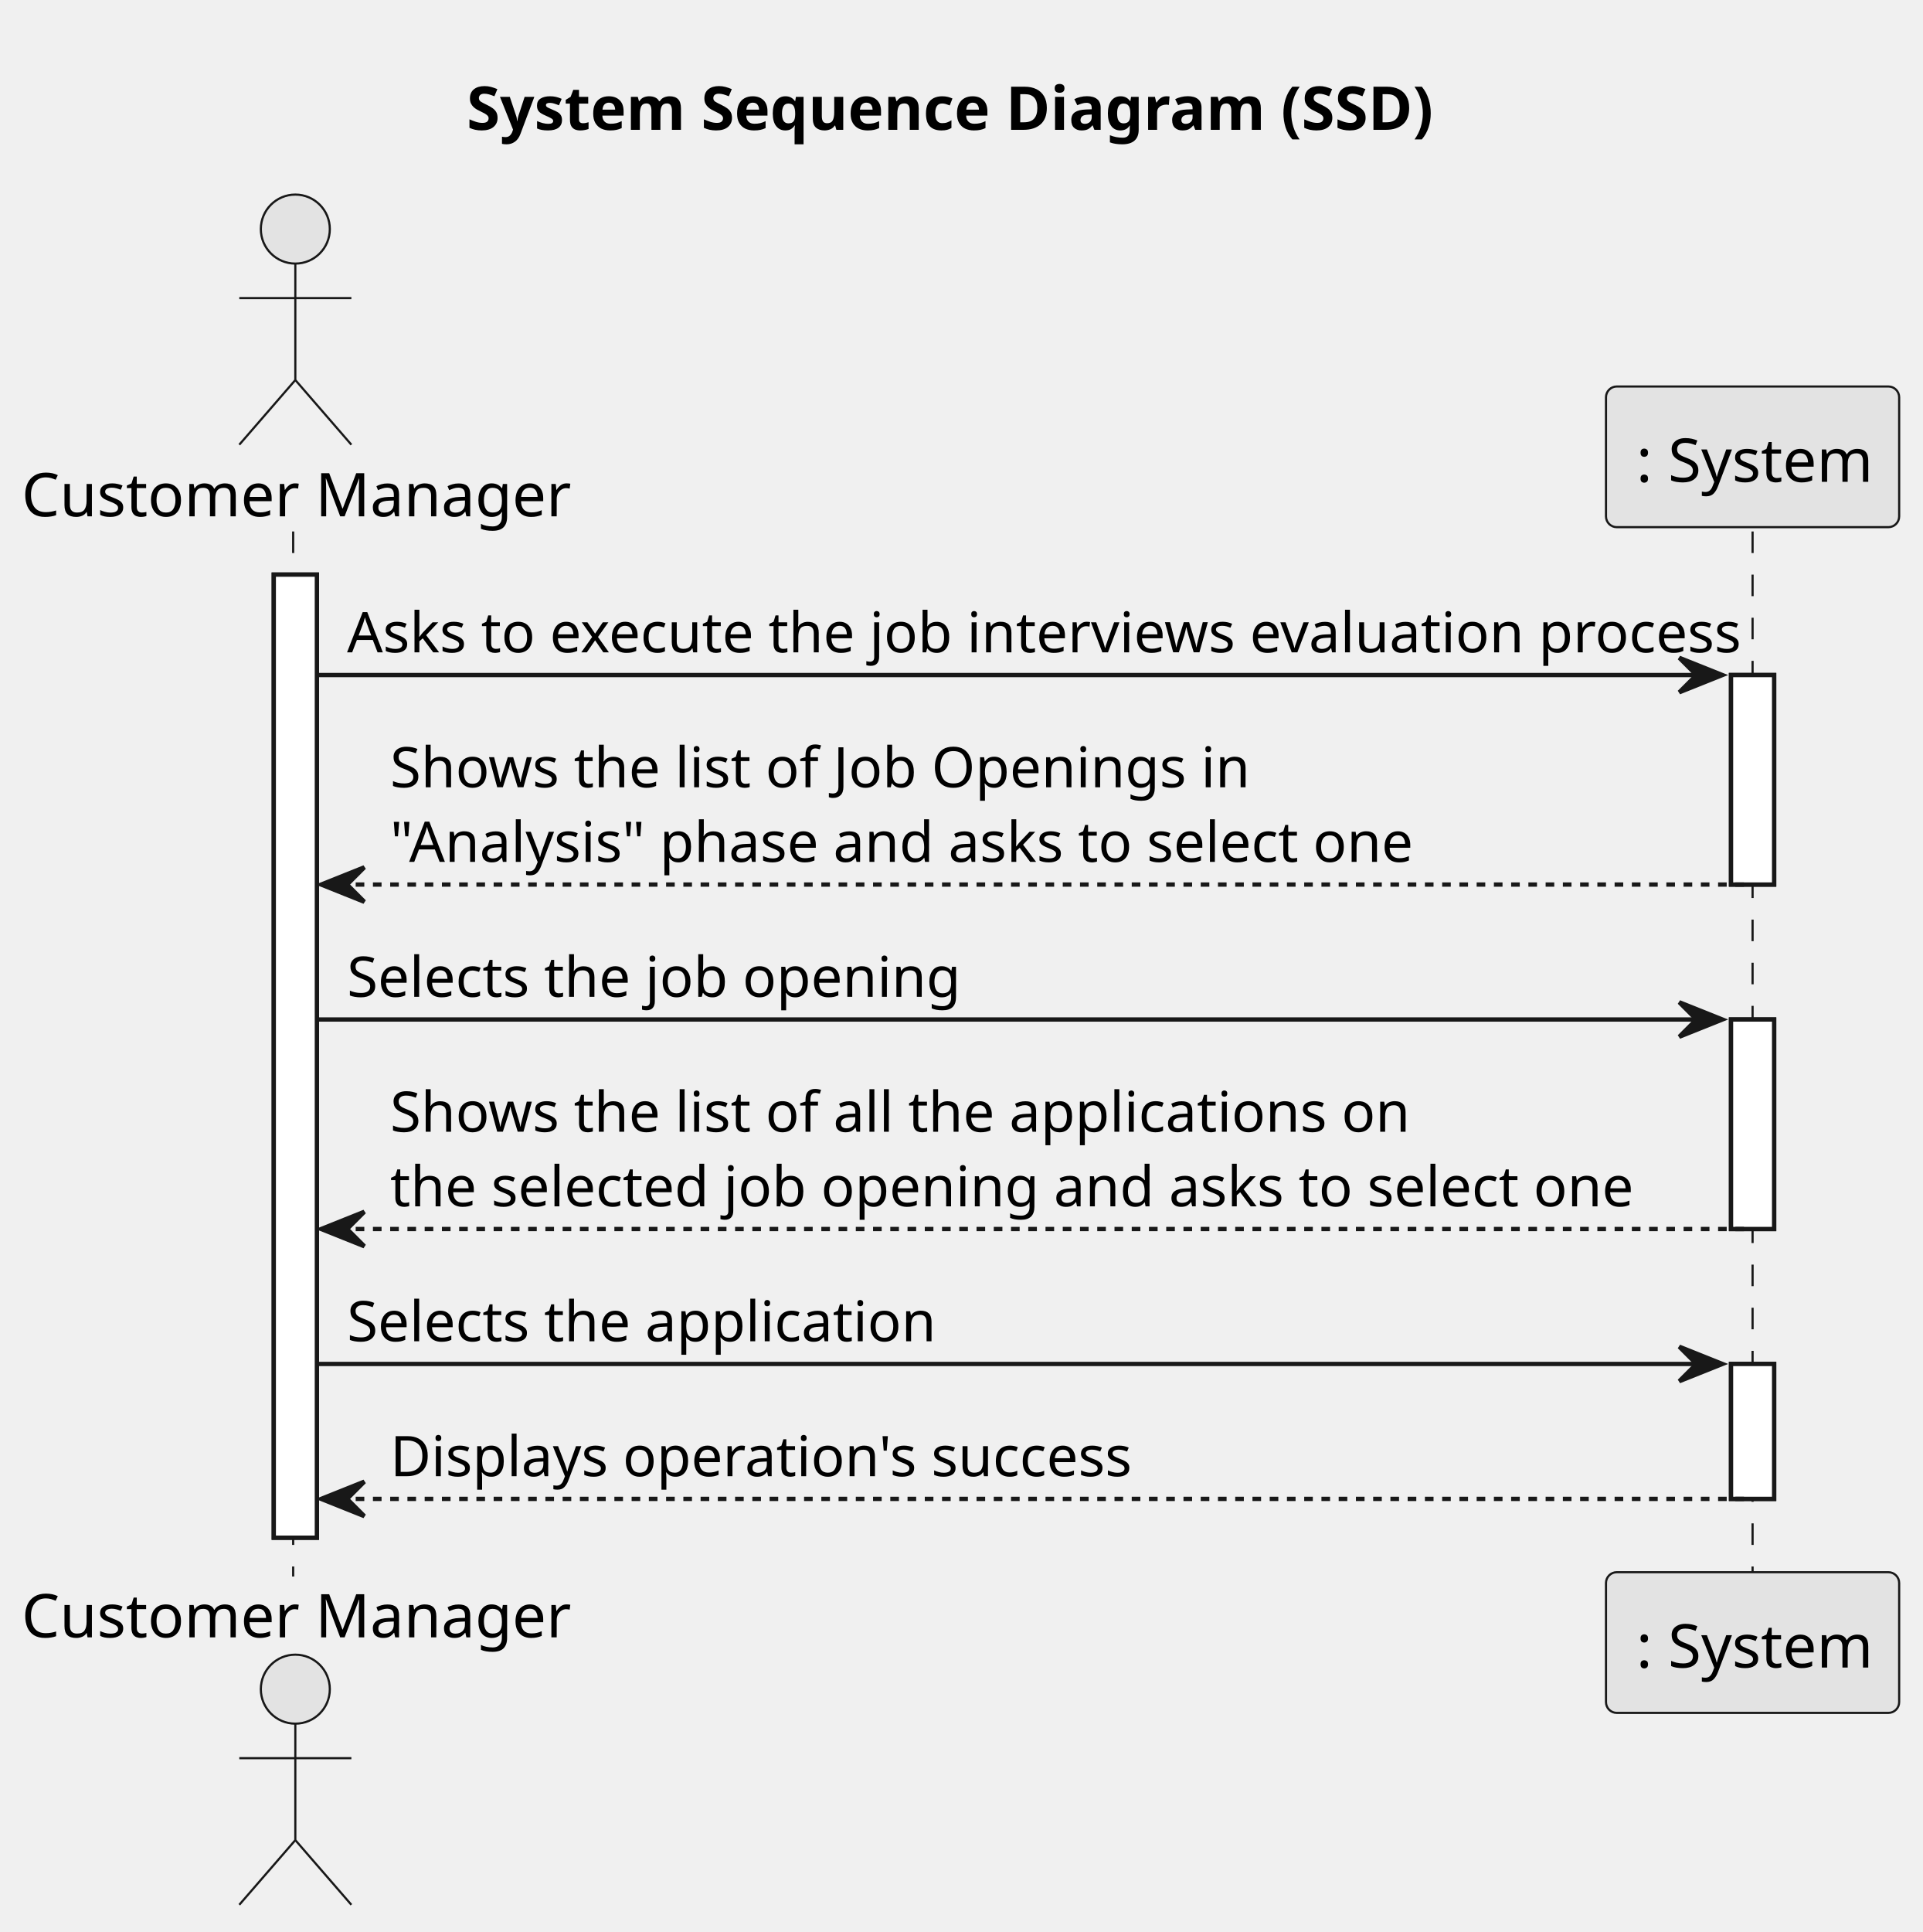
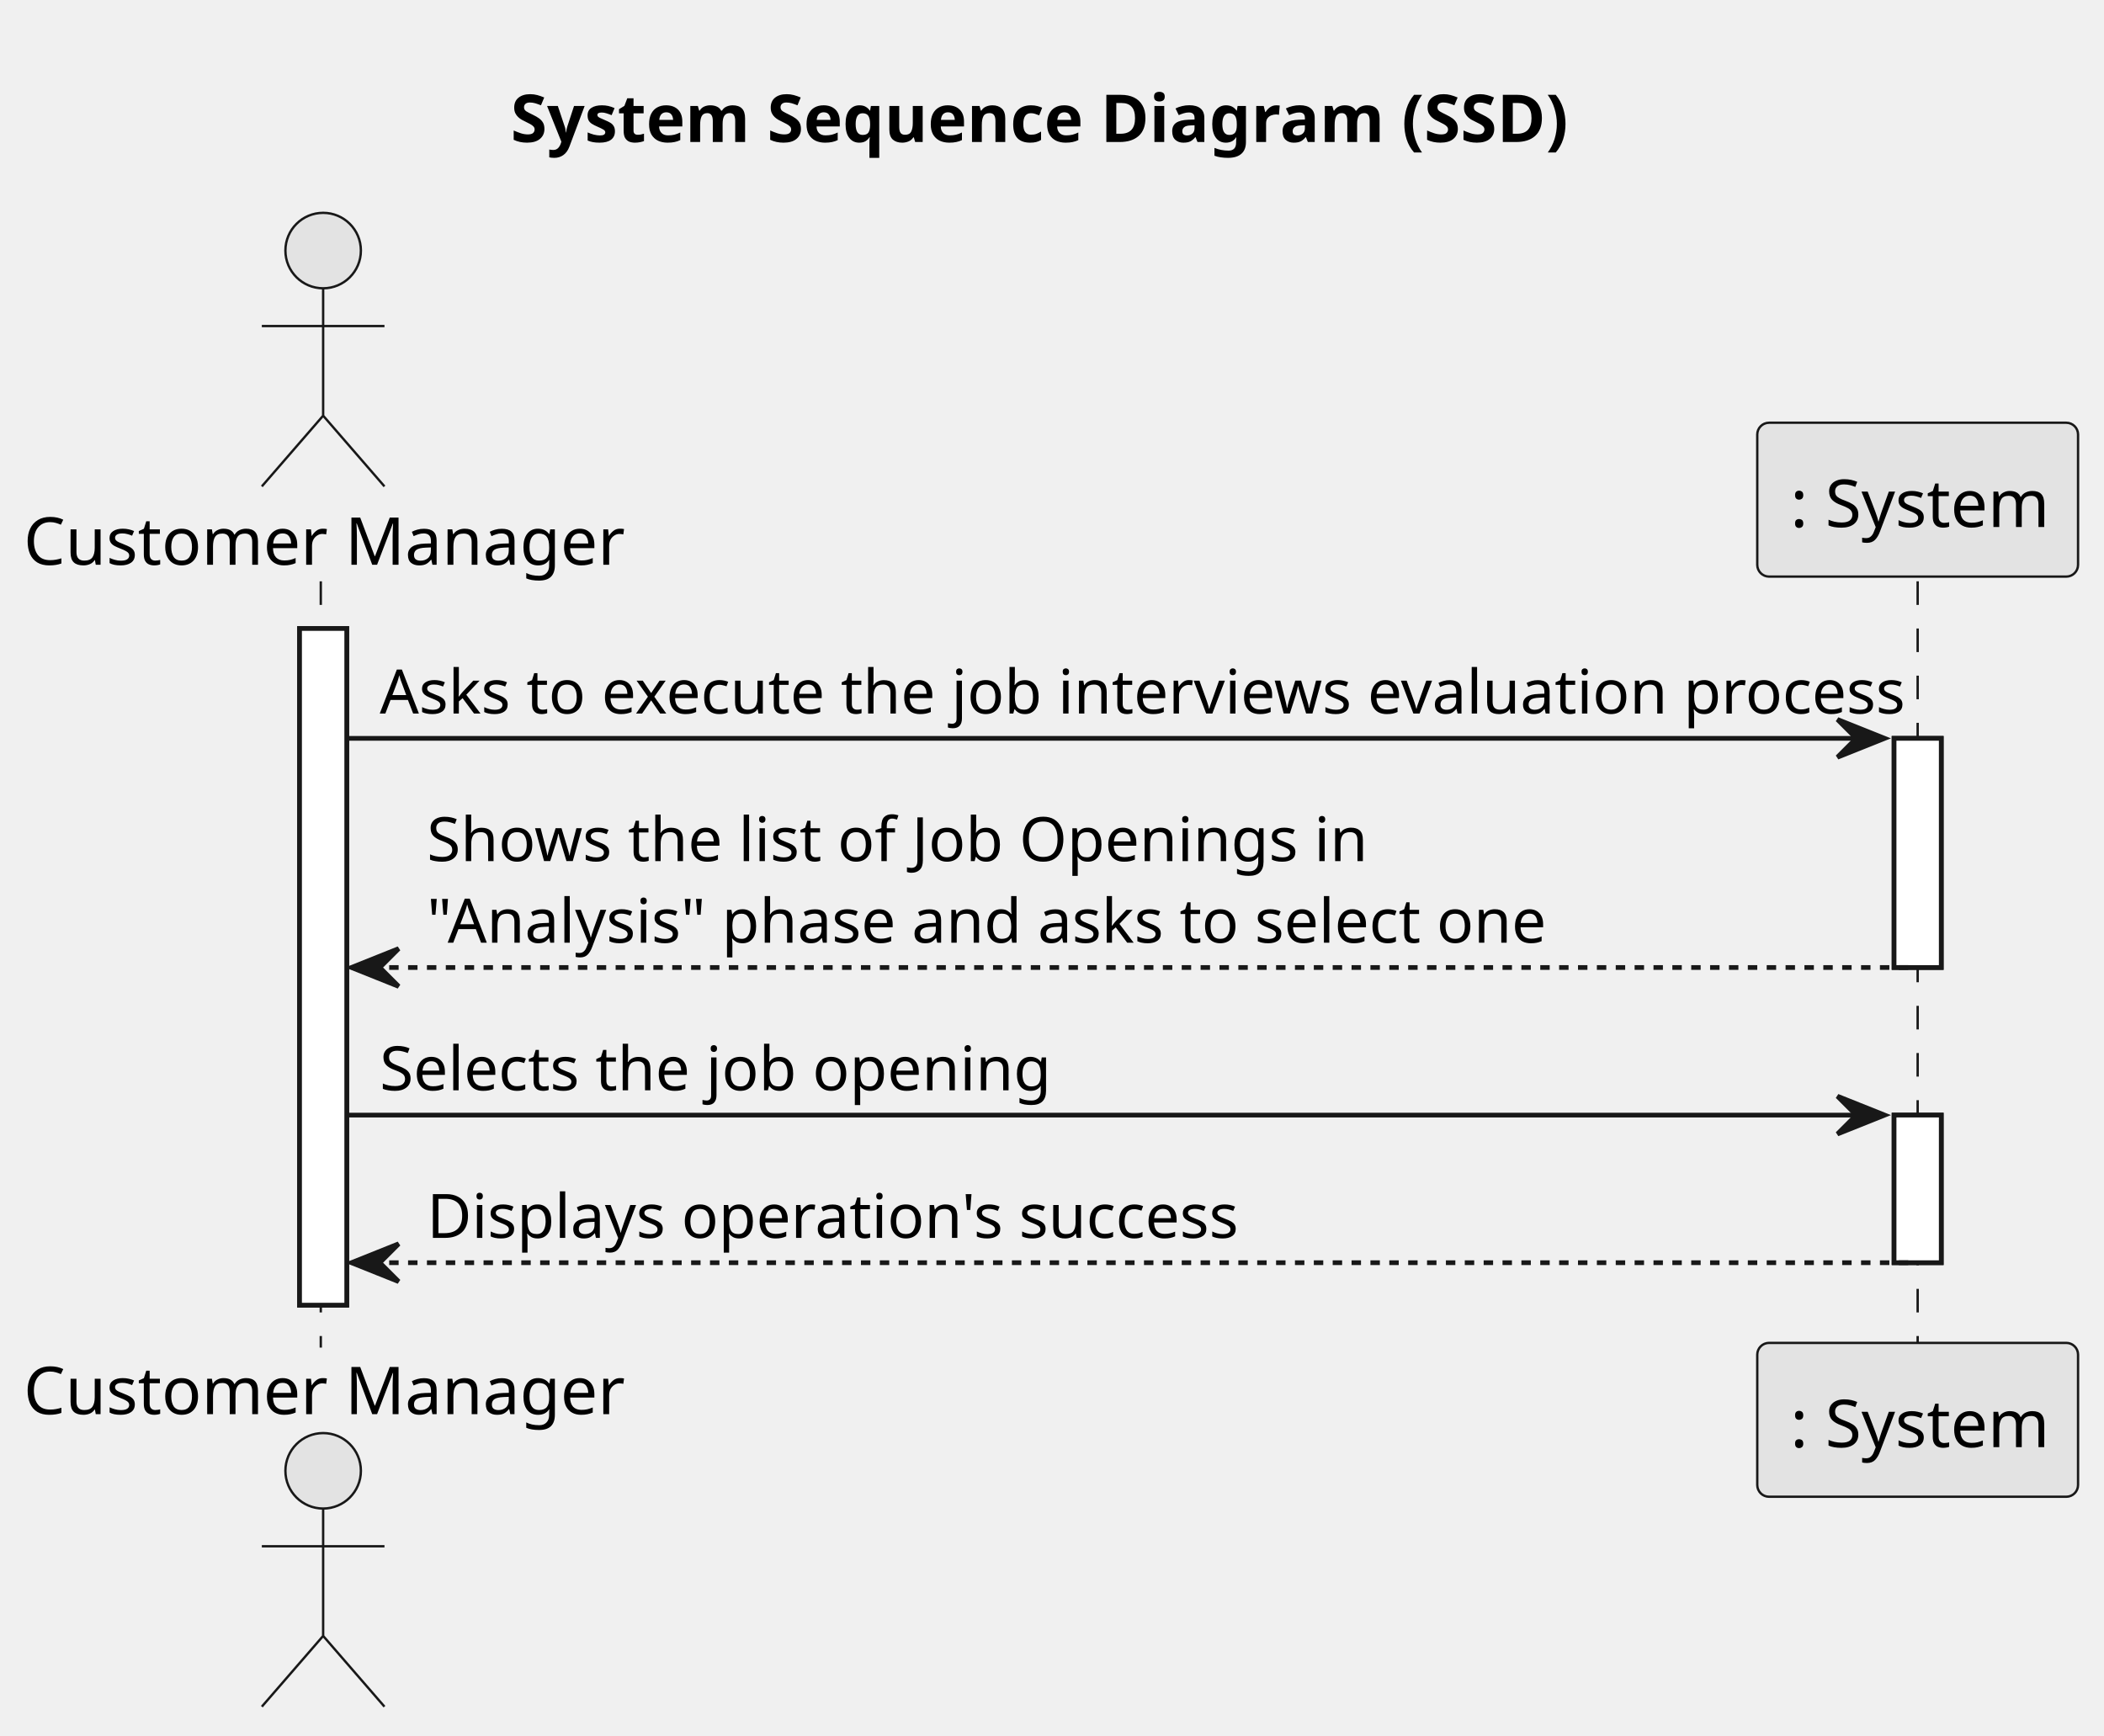
- <svg xmlns="http://www.w3.org/2000/svg" contentStyleType="text/css" height="448px" preserveAspectRatio="none" style="width:446px;height:448px;background:#FFFFFF;" version="1.1" viewBox="0 0 446 448" width="446px" zoomAndPan="magnify">
+ <svg xmlns="http://www.w3.org/2000/svg" contentStyleType="text/css" height="368px" preserveAspectRatio="none" style="width:446px;height:368px;background:#FFFFFF;" version="1.1" viewBox="0 0 446 368" width="446px" zoomAndPan="magnify">
  <defs />
  <g>
    <text fill="#000000" font-family="sans-serif" font-size="14" font-weight="bold" lengthAdjust="spacing" textLength="228" x="108.25" y="30.107">System Sequence Diagram (SSD)</text>
-     <rect fill="#FFFFFF" height="223.328" style="stroke:#181818;stroke-width:1.0;" width="10" x="63.5" y="133.242" />
+     <rect fill="#FFFFFF" height="143.455" style="stroke:#181818;stroke-width:1.0;" width="10" x="63.5" y="133.242" />
    <rect fill="#FFFFFF" height="48.582" style="stroke:#181818;stroke-width:1.0;" width="10" x="401.5" y="156.533" />
-     <rect fill="#FFFFFF" height="48.582" style="stroke:#181818;stroke-width:1.0;" width="10" x="401.5" y="236.406" />
-     <rect fill="#FFFFFF" height="31.291" style="stroke:#181818;stroke-width:1.0;" width="10" x="401.5" y="316.279" />
-     <line style="stroke:#181818;stroke-width:0.5;stroke-dasharray:5.0,5.0;" x1="68" x2="68" y1="123.242" y2="365.57" />
-     <line style="stroke:#181818;stroke-width:0.5;stroke-dasharray:5.0,5.0;" x1="406.5" x2="406.5" y1="123.242" y2="365.57" />
+     <rect fill="#FFFFFF" height="31.291" style="stroke:#181818;stroke-width:1.0;" width="10" x="401.5" y="236.406" />
+     <line style="stroke:#181818;stroke-width:0.5;stroke-dasharray:5.0,5.0;" x1="68" x2="68" y1="123.242" y2="285.697" />
+     <line style="stroke:#181818;stroke-width:0.5;stroke-dasharray:5.0,5.0;" x1="406.5" x2="406.5" y1="123.242" y2="285.697" />
    <text fill="#000000" font-family="sans-serif" font-size="14" lengthAdjust="spacing" textLength="121" x="5" y="119.728">Customer Manager</text>
    <ellipse cx="68.5" cy="53.121" fill="#E3E3E3" rx="8" ry="8" style="stroke:#181818;stroke-width:0.5;" />
    <path d="M68.5,61.121 L68.5,88.121 M55.5,69.121 L81.5,69.121 M68.5,88.121 L55.5,103.121 M68.5,88.121 L81.5,103.121 " fill="none" style="stroke:#181818;stroke-width:0.5;" />
-     <text fill="#000000" font-family="sans-serif" font-size="14" lengthAdjust="spacing" textLength="121" x="5" y="379.678">Customer Manager</text>
-     <ellipse cx="68.5" cy="391.691" fill="#E3E3E3" rx="8" ry="8" style="stroke:#181818;stroke-width:0.5;" />
-     <path d="M68.5,399.691 L68.5,426.691 M55.5,407.691 L81.5,407.691 M68.5,426.691 L55.5,441.691 M68.5,426.691 L81.5,441.691 " fill="none" style="stroke:#181818;stroke-width:0.5;" />
+     <text fill="#000000" font-family="sans-serif" font-size="14" lengthAdjust="spacing" textLength="121" x="5" y="299.805">Customer Manager</text>
+     <ellipse cx="68.5" cy="311.818" fill="#E3E3E3" rx="8" ry="8" style="stroke:#181818;stroke-width:0.5;" />
+     <path d="M68.5,319.818 L68.5,346.818 M55.5,327.818 L81.5,327.818 M68.5,346.818 L55.5,361.818 M68.5,346.818 L81.5,361.818 " fill="none" style="stroke:#181818;stroke-width:0.5;" />
    <rect fill="#E3E3E3" height="32.621" rx="2.5" ry="2.5" style="stroke:#181818;stroke-width:0.5;" width="68" x="372.5" y="89.621" />
    <text fill="#000000" font-family="sans-serif" font-size="14" lengthAdjust="spacing" textLength="54" x="379.5" y="111.728">: System</text>
-     <rect fill="#E3E3E3" height="32.621" rx="2.5" ry="2.5" style="stroke:#181818;stroke-width:0.5;" width="68" x="372.5" y="364.57" />
-     <text fill="#000000" font-family="sans-serif" font-size="14" lengthAdjust="spacing" textLength="54" x="379.5" y="386.678">: System</text>
-     <rect fill="#FFFFFF" height="223.328" style="stroke:#181818;stroke-width:1.0;" width="10" x="63.5" y="133.242" />
+     <rect fill="#E3E3E3" height="32.621" rx="2.5" ry="2.5" style="stroke:#181818;stroke-width:0.5;" width="68" x="372.5" y="284.697" />
+     <text fill="#000000" font-family="sans-serif" font-size="14" lengthAdjust="spacing" textLength="54" x="379.5" y="306.805">: System</text>
+     <rect fill="#FFFFFF" height="143.455" style="stroke:#181818;stroke-width:1.0;" width="10" x="63.5" y="133.242" />
    <rect fill="#FFFFFF" height="48.582" style="stroke:#181818;stroke-width:1.0;" width="10" x="401.5" y="156.533" />
-     <rect fill="#FFFFFF" height="48.582" style="stroke:#181818;stroke-width:1.0;" width="10" x="401.5" y="236.406" />
-     <rect fill="#FFFFFF" height="31.291" style="stroke:#181818;stroke-width:1.0;" width="10" x="401.5" y="316.279" />
+     <rect fill="#FFFFFF" height="31.291" style="stroke:#181818;stroke-width:1.0;" width="10" x="401.5" y="236.406" />
    <polygon fill="#181818" points="389.5,152.533,399.5,156.533,389.5,160.533,393.5,156.533" style="stroke:#181818;stroke-width:1.0;" />
    <line style="stroke:#181818;stroke-width:1.0;" x1="73.5" x2="395.5" y1="156.533" y2="156.533" />
    <text fill="#000000" font-family="sans-serif" font-size="13" lengthAdjust="spacing" textLength="309" x="80.5" y="151.27">Asks to execute the job interviews evaluation process</text>
    <polygon fill="#181818" points="84.5,201.115,74.5,205.115,84.5,209.115,80.5,205.115" style="stroke:#181818;stroke-width:1.0;" />
    <line style="stroke:#181818;stroke-width:1.0;stroke-dasharray:2.0,2.0;" x1="78.5" x2="405.5" y1="205.115" y2="205.115" />
    <text fill="#000000" font-family="sans-serif" font-size="13" lengthAdjust="spacing" textLength="193" x="90.5" y="182.561">Shows the list of Job Openings in</text>
    <text fill="#000000" font-family="sans-serif" font-size="13" lengthAdjust="spacing" textLength="235" x="90.5" y="199.852">"Analysis" phase and asks to select one</text>
    <polygon fill="#181818" points="389.5,232.406,399.5,236.406,389.5,240.406,393.5,236.406" style="stroke:#181818;stroke-width:1.0;" />
    <line style="stroke:#181818;stroke-width:1.0;" x1="73.5" x2="395.5" y1="236.406" y2="236.406" />
    <text fill="#000000" font-family="sans-serif" font-size="13" lengthAdjust="spacing" textLength="136" x="80.5" y="231.144">Selects the job opening</text>
-     <polygon fill="#181818" points="84.5,280.988,74.5,284.988,84.5,288.988,80.5,284.988" style="stroke:#181818;stroke-width:1.0;" />
-     <line style="stroke:#181818;stroke-width:1.0;stroke-dasharray:2.0,2.0;" x1="78.5" x2="405.5" y1="284.988" y2="284.988" />
-     <text fill="#000000" font-family="sans-serif" font-size="13" lengthAdjust="spacing" textLength="226" x="90.5" y="262.435">Shows the list of all the applications on</text>
-     <text fill="#000000" font-family="sans-serif" font-size="13" lengthAdjust="spacing" textLength="277" x="90.5" y="279.726">the selected job opening and asks to select one</text>
-     <polygon fill="#181818" points="389.5,312.279,399.5,316.279,389.5,320.279,393.5,316.279" style="stroke:#181818;stroke-width:1.0;" />
-     <line style="stroke:#181818;stroke-width:1.0;" x1="73.5" x2="395.5" y1="316.279" y2="316.279" />
-     <text fill="#000000" font-family="sans-serif" font-size="13" lengthAdjust="spacing" textLength="132" x="80.5" y="311.017">Selects the application</text>
-     <polygon fill="#181818" points="84.5,343.57,74.5,347.57,84.5,351.57,80.5,347.57" style="stroke:#181818;stroke-width:1.0;" />
-     <line style="stroke:#181818;stroke-width:1.0;stroke-dasharray:2.0,2.0;" x1="78.5" x2="405.5" y1="347.57" y2="347.57" />
-     <text fill="#000000" font-family="sans-serif" font-size="13" lengthAdjust="spacing" textLength="169" x="90.5" y="342.308">Displays operation's success</text>
+     <polygon fill="#181818" points="84.5,263.697,74.5,267.697,84.5,271.697,80.5,267.697" style="stroke:#181818;stroke-width:1.0;" />
+     <line style="stroke:#181818;stroke-width:1.0;stroke-dasharray:2.0,2.0;" x1="78.5" x2="405.5" y1="267.697" y2="267.697" />
+     <text fill="#000000" font-family="sans-serif" font-size="13" lengthAdjust="spacing" textLength="169" x="90.5" y="262.435">Displays operation's success</text>
  </g>
</svg>
